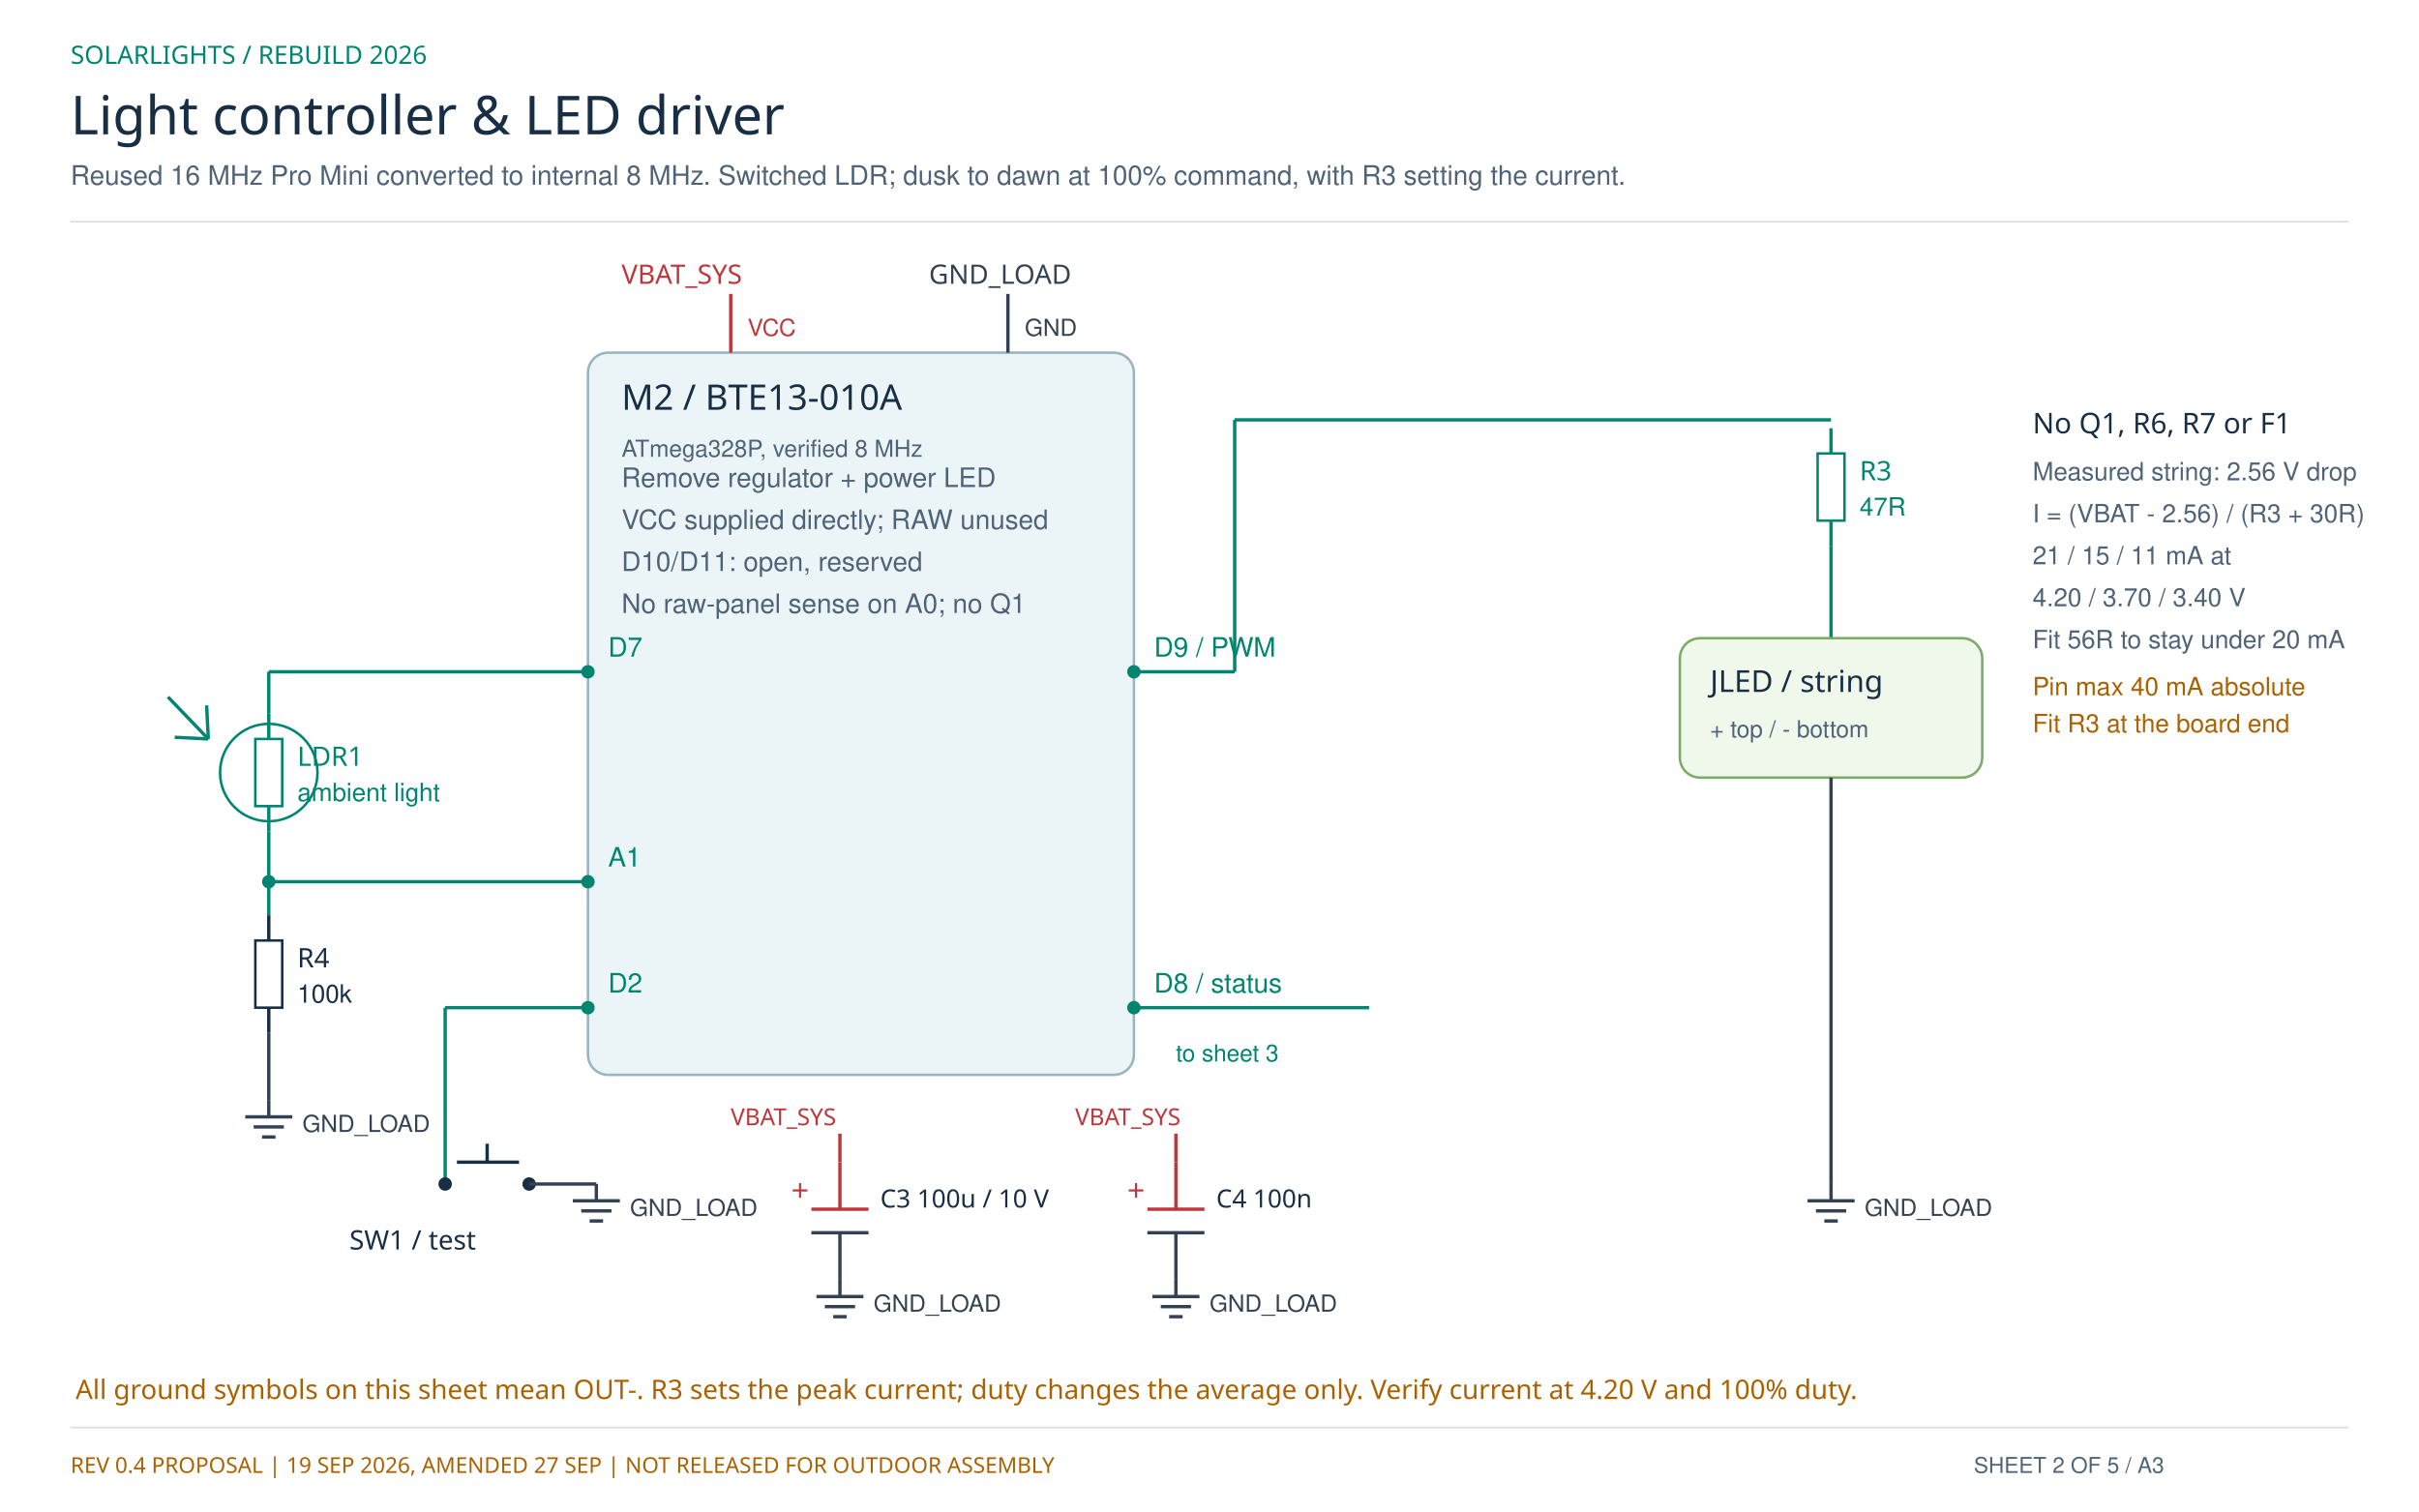
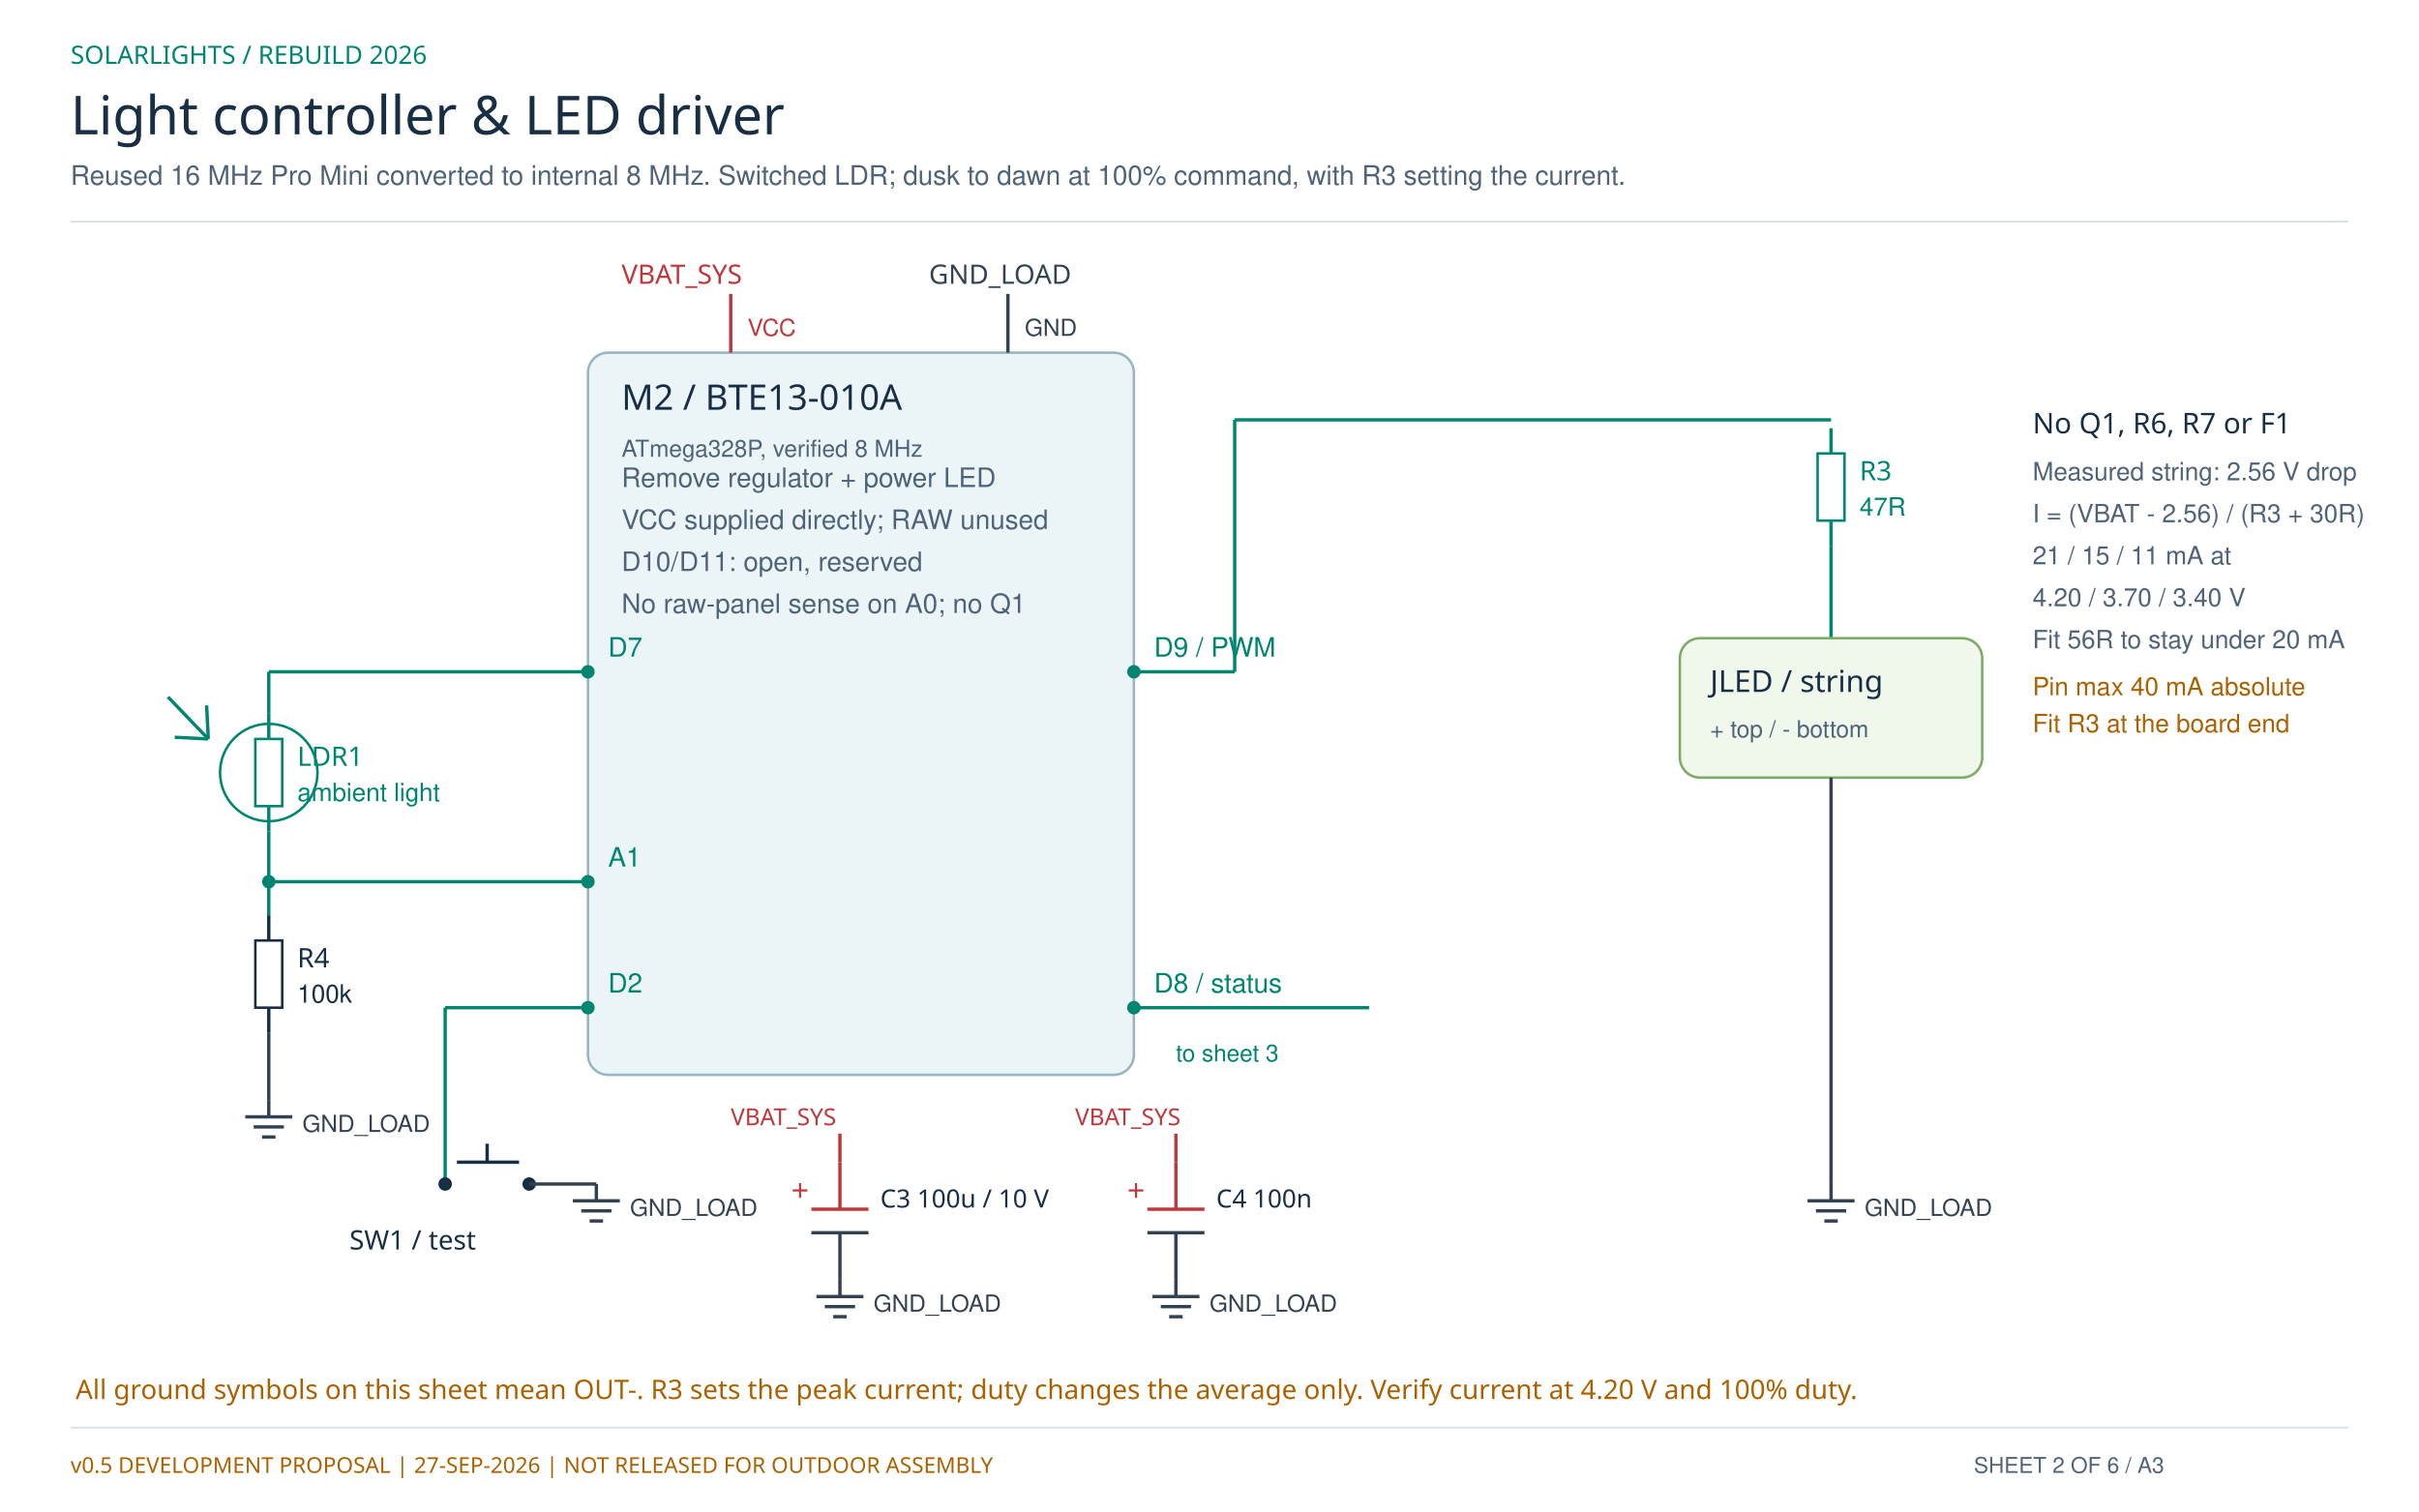
<svg xmlns="http://www.w3.org/2000/svg" width="1440" height="900" preserveAspectRatio="xMinYMin meet" viewBox="0 0 1440 900" version="1.0" fill-rule="evenodd">
  <clipPath id="clip">
    <rect x="0" y="0" width="1440" height="900" />
  </clipPath>
  <g id="group" transform="scale(1,-1) translate(0,-900)" style="clip-path: url(#clip)">
    <g transform="">
      <rect x="0" y="0" width="1440" height="900" style="stroke: rgb(100%,100%,100%); stroke-linecap: butt; stroke-width: 1.5; fill: rgb(100%,100%,100%); fill-rule: evenodd;" />
      <text x="42" y="862" style="font-family: Helvetica-Bold; font-size: 15px;fill: rgb(0%,52%,44%); stroke:none;" transform="translate(0,1724) scale(1,-1)">SOLARLIGHTS / REBUILD 2026</text>
      <text x="42" y="820" style="font-family: Helvetica-Bold; font-size: 32px;fill: rgb(9%,18%,27%); stroke:none;" transform="translate(0,1640) scale(1,-1)">Light controller &amp; LED driver</text>
      <text x="42" y="790" style="font-family: Helvetica; font-size: 16px;fill: rgb(31%,39%,47%); stroke:none;" transform="translate(0,1580) scale(1,-1)">Reused 16 MHz Pro Mini converted to internal 8 MHz. Switched LDR; dusk to dawn at 100% command, with R3 setting the current.</text>
      <path d="M 42,768 L 1398,768 Z" style="stroke: rgb(83%,87%,90%); stroke-linecap: butt; stroke-width: 1;" />
      <path d="M 42,50 L 1398,50 Z" style="stroke: rgb(83%,87%,90%); stroke-linecap: butt; stroke-width: 1;" />
-       <text x="42" y="23" style="font-family: Helvetica-Bold; font-size: 13px;fill: rgb(67%,38%,0%); stroke:none;" transform="translate(0,46) scale(1,-1)">REV 0.4 PROPOSAL  |  19 SEP 2026, AMENDED 27 SEP  |  NOT RELEASED FOR OUTDOOR ASSEMBLY</text>
-       <text x="1175" y="23" style="font-family: Helvetica; font-size: 13px;fill: rgb(31%,39%,47%); stroke:none;" transform="translate(0,46) scale(1,-1)">SHEET 2 OF 5 / A3</text>
+       <text x="42" y="23" style="font-family: Helvetica-Bold; font-size: 13px;fill: rgb(67%,38%,0%); stroke:none;" transform="translate(0,46) scale(1,-1)">v0.5 DEVELOPMENT PROPOSAL  |  27-SEP-2026  |  NOT RELEASED FOR OUTDOOR ASSEMBLY</text>
+       <text x="1175" y="23" style="font-family: Helvetica; font-size: 13px;fill: rgb(31%,39%,47%); stroke:none;" transform="translate(0,46) scale(1,-1)">SHEET 2 OF 6 / A3</text>
      <rect x="350" y="260" width="325" height="430" rx="12" ry="12" style="stroke: rgb(60%,71%,76%); stroke-linecap: butt; stroke-width: 1.5; fill: rgb(92%,96%,97%); fill-rule: evenodd;" />
      <text x="370" y="656" style="font-family: Helvetica-Bold; font-size: 21px;fill: rgb(9%,18%,27%); stroke:none;" transform="translate(0,1312) scale(1,-1)">M2 / BTE13-010A</text>
      <text x="370" y="628" style="font-family: Helvetica; font-size: 14px;fill: rgb(31%,39%,47%); stroke:none;" transform="translate(0,1256) scale(1,-1)">ATmega328P, verified 8 MHz</text>
      <text x="370" y="610" style="font-family: Helvetica; font-size: 16px;fill: rgb(31%,39%,47%); stroke:none;" transform="translate(0,1220) scale(1,-1)">Remove regulator + power LED</text>
      <text x="370" y="585" style="font-family: Helvetica; font-size: 16px;fill: rgb(31%,39%,47%); stroke:none;" transform="translate(0,1170) scale(1,-1)">VCC supplied directly; RAW unused</text>
      <text x="370" y="560" style="font-family: Helvetica; font-size: 16px;fill: rgb(31%,39%,47%); stroke:none;" transform="translate(0,1120) scale(1,-1)">D10/D11: open, reserved</text>
      <text x="370" y="535" style="font-family: Helvetica; font-size: 16px;fill: rgb(31%,39%,47%); stroke:none;" transform="translate(0,1070) scale(1,-1)">No raw-panel sense on A0; no Q1</text>
      <path d="M 435,725 L 435,690 Z" style="stroke: rgb(75%,21%,23%); stroke-linecap: butt; stroke-width: 2;" />
      <text x="370" y="731" style="font-family: Helvetica-Bold; font-size: 16px;fill: rgb(75%,21%,23%); stroke:none;" transform="translate(0,1462) scale(1,-1)">VBAT_SYS</text>
      <path d="M 600,725 L 600,690 Z" style="stroke: rgb(20%,26%,32%); stroke-linecap: butt; stroke-width: 2;" />
      <text x="553" y="731" style="font-family: Helvetica-Bold; font-size: 16px;fill: rgb(20%,26%,32%); stroke:none;" transform="translate(0,1462) scale(1,-1)">GND_LOAD</text>
      <text x="445" y="700" style="font-family: Helvetica; font-size: 14px;fill: rgb(75%,21%,23%); stroke:none;" transform="translate(0,1400) scale(1,-1)">VCC</text>
      <text x="610" y="700" style="font-family: Helvetica; font-size: 14px;fill: rgb(20%,26%,32%); stroke:none;" transform="translate(0,1400) scale(1,-1)">GND</text>
      <circle cx="350" cy="500" r="4" style="stroke: none; stroke-linecap: butt; stroke-width: 1; fill: rgb(0%,52%,44%); fill-rule: evenodd;" />
      <text x="362" y="509" style="font-family: Helvetica; font-size: 16px;fill: rgb(0%,52%,44%); stroke:none;" transform="translate(0,1018) scale(1,-1)">D7</text>
      <path d="M 350,500 L 160,500 Z" style="stroke: rgb(0%,52%,44%); stroke-linecap: butt; stroke-width: 2;" />
      <path d="M 160,500 L 160,475 Z" style="stroke: rgb(0%,52%,44%); stroke-linecap: butt; stroke-width: 2;" />
      <path d="M 160,475 L 160,460 Z" style="stroke: rgb(0%,52%,44%); stroke-linecap: butt; stroke-width: 2;" />
      <rect x="152" y="420" width="16" height="40" style="stroke: rgb(0%,52%,44%); stroke-linecap: butt; stroke-width: 1.5; fill: rgb(100%,100%,100%); fill-rule: evenodd;" />
      <path d="M 160,420 L 160,405 Z" style="stroke: rgb(0%,52%,44%); stroke-linecap: butt; stroke-width: 2;" />
      <text x="177" y="444" style="font-family: Helvetica-Bold; font-size: 16px;fill: rgb(0%,52%,44%); stroke:none;" transform="translate(0,888) scale(1,-1)">LDR1</text>
      <text x="177" y="423" style="font-family: Helvetica; font-size: 15px;fill: rgb(0%,52%,44%); stroke:none;" transform="translate(0,846) scale(1,-1)">ambient light</text>
      <circle cx="160" cy="440" r="29" style="stroke: rgb(0%,52%,44%); stroke-linecap: butt; stroke-width: 1.5; fill: none; fill-rule: evenodd;" />
      <path d="M 100,485 L 124,460 Z" style="stroke: rgb(0%,52%,44%); stroke-linecap: butt; stroke-width: 2;" />
      <path d="M 104,461 L 124,460 Z" style="stroke: rgb(0%,52%,44%); stroke-linecap: butt; stroke-width: 2;" />
      <path d="M 123,480 L 124,460 Z" style="stroke: rgb(0%,52%,44%); stroke-linecap: butt; stroke-width: 2;" />
      <path d="M 160,405 L 160,375 Z" style="stroke: rgb(0%,52%,44%); stroke-linecap: butt; stroke-width: 2;" />
      <circle cx="160" cy="375" r="4" style="stroke: none; stroke-linecap: butt; stroke-width: 1; fill: rgb(0%,52%,44%); fill-rule: evenodd;" />
      <path d="M 160,375 L 350,375 Z" style="stroke: rgb(0%,52%,44%); stroke-linecap: butt; stroke-width: 2;" />
      <circle cx="350" cy="375" r="4" style="stroke: none; stroke-linecap: butt; stroke-width: 1; fill: rgb(0%,52%,44%); fill-rule: evenodd;" />
      <text x="362" y="384" style="font-family: Helvetica; font-size: 16px;fill: rgb(0%,52%,44%); stroke:none;" transform="translate(0,768) scale(1,-1)">A1</text>
      <path d="M 160,375 L 160,355 Z" style="stroke: rgb(0%,52%,44%); stroke-linecap: butt; stroke-width: 2;" />
      <path d="M 160,355 L 160,340 Z" style="stroke: rgb(9%,18%,27%); stroke-linecap: butt; stroke-width: 2;" />
      <rect x="152" y="300" width="16" height="40" style="stroke: rgb(9%,18%,27%); stroke-linecap: butt; stroke-width: 1.5; fill: rgb(100%,100%,100%); fill-rule: evenodd;" />
      <path d="M 160,300 L 160,285 Z" style="stroke: rgb(9%,18%,27%); stroke-linecap: butt; stroke-width: 2;" />
      <text x="177" y="324" style="font-family: Helvetica-Bold; font-size: 16px;fill: rgb(9%,18%,27%); stroke:none;" transform="translate(0,648) scale(1,-1)">R4</text>
      <text x="177" y="303" style="font-family: Helvetica; font-size: 15px;fill: rgb(9%,18%,27%); stroke:none;" transform="translate(0,606) scale(1,-1)">100k</text>
      <path d="M 160,285 L 160,245 Z" style="stroke: rgb(20%,26%,32%); stroke-linecap: butt; stroke-width: 2;" />
      <path d="M 160,245 L 160,235 Z" style="stroke: rgb(20%,26%,32%); stroke-linecap: butt; stroke-width: 2;" />
      <path d="M 146,235 L 174,235 Z" style="stroke: rgb(20%,26%,32%); stroke-linecap: butt; stroke-width: 2;" />
      <path d="M 151,229 L 169,229 Z" style="stroke: rgb(20%,26%,32%); stroke-linecap: butt; stroke-width: 2;" />
      <path d="M 156,223 L 164,223 Z" style="stroke: rgb(20%,26%,32%); stroke-linecap: butt; stroke-width: 2;" />
      <text x="180" y="226" style="font-family: Helvetica; font-size: 14px;fill: rgb(20%,26%,32%); stroke:none;" transform="translate(0,452) scale(1,-1)">GND_LOAD</text>
      <circle cx="350" cy="300" r="4" style="stroke: none; stroke-linecap: butt; stroke-width: 1; fill: rgb(0%,52%,44%); fill-rule: evenodd;" />
      <text x="362" y="309" style="font-family: Helvetica; font-size: 16px;fill: rgb(0%,52%,44%); stroke:none;" transform="translate(0,618) scale(1,-1)">D2</text>
      <path d="M 265,300 L 350,300 Z" style="stroke: rgb(0%,52%,44%); stroke-linecap: butt; stroke-width: 2;" />
      <path d="M 265,300 L 265,195 Z" style="stroke: rgb(0%,52%,44%); stroke-linecap: butt; stroke-width: 2;" />
      <circle cx="265" cy="195" r="4" style="stroke: none; stroke-linecap: butt; stroke-width: 1; fill: rgb(9%,18%,27%); fill-rule: evenodd;" />
      <circle cx="315" cy="195" r="4" style="stroke: none; stroke-linecap: butt; stroke-width: 1; fill: rgb(9%,18%,27%); fill-rule: evenodd;" />
      <path d="M 272,208 L 309,208 Z" style="stroke: rgb(9%,18%,27%); stroke-linecap: butt; stroke-width: 2;" />
      <path d="M 290,219 L 290,208 Z" style="stroke: rgb(9%,18%,27%); stroke-linecap: butt; stroke-width: 2;" />
      <path d="M 315,195 L 355,195 Z" style="stroke: rgb(20%,26%,32%); stroke-linecap: butt; stroke-width: 2;" />
      <path d="M 355,195 L 355,185 Z" style="stroke: rgb(20%,26%,32%); stroke-linecap: butt; stroke-width: 2;" />
      <path d="M 341,185 L 369,185 Z" style="stroke: rgb(20%,26%,32%); stroke-linecap: butt; stroke-width: 2;" />
      <path d="M 346,179 L 364,179 Z" style="stroke: rgb(20%,26%,32%); stroke-linecap: butt; stroke-width: 2;" />
      <path d="M 351,173 L 359,173 Z" style="stroke: rgb(20%,26%,32%); stroke-linecap: butt; stroke-width: 2;" />
      <text x="375" y="176" style="font-family: Helvetica; font-size: 14px;fill: rgb(20%,26%,32%); stroke:none;" transform="translate(0,352) scale(1,-1)">GND_LOAD</text>
      <text x="208" y="156" style="font-family: Helvetica-Bold; font-size: 16px;fill: rgb(9%,18%,27%); stroke:none;" transform="translate(0,312) scale(1,-1)">SW1 / test</text>
      <circle cx="675" cy="500" r="4" style="stroke: none; stroke-linecap: butt; stroke-width: 1; fill: rgb(0%,52%,44%); fill-rule: evenodd;" />
      <text x="687" y="509" style="font-family: Helvetica; font-size: 16px;fill: rgb(0%,52%,44%); stroke:none;" transform="translate(0,1018) scale(1,-1)">D9 / PWM</text>
      <path d="M 675,500 L 735,500 Z" style="stroke: rgb(0%,52%,44%); stroke-linecap: butt; stroke-width: 2;" />
      <path d="M 735,500 L 735,650 Z" style="stroke: rgb(0%,52%,44%); stroke-linecap: butt; stroke-width: 2;" />
      <path d="M 735,650 L 1090,650 Z" style="stroke: rgb(0%,52%,44%); stroke-linecap: butt; stroke-width: 2;" />
      <path d="M 1090,645 L 1090,630 Z" style="stroke: rgb(0%,52%,44%); stroke-linecap: butt; stroke-width: 2;" />
      <rect x="1082" y="590" width="16" height="40" style="stroke: rgb(0%,52%,44%); stroke-linecap: butt; stroke-width: 1.5; fill: rgb(100%,100%,100%); fill-rule: evenodd;" />
      <path d="M 1090,590 L 1090,575 Z" style="stroke: rgb(0%,52%,44%); stroke-linecap: butt; stroke-width: 2;" />
      <text x="1107" y="614" style="font-family: Helvetica-Bold; font-size: 16px;fill: rgb(0%,52%,44%); stroke:none;" transform="translate(0,1228) scale(1,-1)">R3</text>
      <text x="1107" y="593" style="font-family: Helvetica; font-size: 15px;fill: rgb(0%,52%,44%); stroke:none;" transform="translate(0,1186) scale(1,-1)">47R</text>
      <path d="M 1090,575 L 1090,520 Z" style="stroke: rgb(0%,52%,44%); stroke-linecap: butt; stroke-width: 2;" />
      <rect x="1000" y="437" width="180" height="83" rx="12" ry="12" style="stroke: rgb(49%,67%,40%); stroke-linecap: butt; stroke-width: 1.5; fill: rgb(94%,97%,92%); fill-rule: evenodd;" />
      <text x="1018" y="488" style="font-family: Helvetica-Bold; font-size: 18px;fill: rgb(9%,18%,27%); stroke:none;" transform="translate(0,976) scale(1,-1)">JLED / string</text>
      <text x="1018" y="461" style="font-family: Helvetica; font-size: 14px;fill: rgb(31%,39%,47%); stroke:none;" transform="translate(0,922) scale(1,-1)">+ top / - bottom</text>
      <path d="M 1090,437 L 1090,195 Z" style="stroke: rgb(20%,26%,32%); stroke-linecap: butt; stroke-width: 2;" />
      <path d="M 1090,195 L 1090,185 Z" style="stroke: rgb(20%,26%,32%); stroke-linecap: butt; stroke-width: 2;" />
      <path d="M 1076,185 L 1104,185 Z" style="stroke: rgb(20%,26%,32%); stroke-linecap: butt; stroke-width: 2;" />
      <path d="M 1081,179 L 1099,179 Z" style="stroke: rgb(20%,26%,32%); stroke-linecap: butt; stroke-width: 2;" />
      <path d="M 1086,173 L 1094,173 Z" style="stroke: rgb(20%,26%,32%); stroke-linecap: butt; stroke-width: 2;" />
      <text x="1110" y="176" style="font-family: Helvetica; font-size: 14px;fill: rgb(20%,26%,32%); stroke:none;" transform="translate(0,352) scale(1,-1)">GND_LOAD</text>
      <text x="1210" y="642" style="font-family: Helvetica-Bold; font-size: 17px;fill: rgb(9%,18%,27%); stroke:none;" transform="translate(0,1284) scale(1,-1)">No Q1, R6, R7 or F1</text>
      <text x="1210" y="614" style="font-family: Helvetica; font-size: 15px;fill: rgb(31%,39%,47%); stroke:none;" transform="translate(0,1228) scale(1,-1)">Measured string: 2.56 V drop</text>
      <text x="1210" y="589" style="font-family: Helvetica; font-size: 15px;fill: rgb(31%,39%,47%); stroke:none;" transform="translate(0,1178) scale(1,-1)">I = (VBAT - 2.56) / (R3 + 30R)</text>
      <text x="1210" y="564" style="font-family: Helvetica; font-size: 15px;fill: rgb(31%,39%,47%); stroke:none;" transform="translate(0,1128) scale(1,-1)">21 / 15 / 11 mA at</text>
      <text x="1210" y="539" style="font-family: Helvetica; font-size: 15px;fill: rgb(31%,39%,47%); stroke:none;" transform="translate(0,1078) scale(1,-1)">4.20 / 3.70 / 3.40 V</text>
      <text x="1210" y="514" style="font-family: Helvetica; font-size: 15px;fill: rgb(31%,39%,47%); stroke:none;" transform="translate(0,1028) scale(1,-1)">Fit 56R to stay under 20 mA</text>
      <text x="1210" y="486" style="font-family: Helvetica; font-size: 15px;fill: rgb(67%,38%,0%); stroke:none;" transform="translate(0,972) scale(1,-1)">Pin max 40 mA absolute</text>
      <text x="1210" y="464" style="font-family: Helvetica; font-size: 15px;fill: rgb(67%,38%,0%); stroke:none;" transform="translate(0,928) scale(1,-1)">Fit R3 at the board end</text>
      <circle cx="675" cy="300" r="4" style="stroke: none; stroke-linecap: butt; stroke-width: 1; fill: rgb(0%,52%,44%); fill-rule: evenodd;" />
      <text x="687" y="309" style="font-family: Helvetica; font-size: 16px;fill: rgb(0%,52%,44%); stroke:none;" transform="translate(0,618) scale(1,-1)">D8 / status</text>
      <path d="M 675,300 L 815,300 Z" style="stroke: rgb(0%,52%,44%); stroke-linecap: butt; stroke-width: 2;" />
      <text x="700" y="268" style="font-family: Helvetica; font-size: 14px;fill: rgb(0%,52%,44%); stroke:none;" transform="translate(0,536) scale(1,-1)">to sheet 3</text>
      <path d="M 500,208 L 500,180 Z" style="stroke: rgb(75%,21%,23%); stroke-linecap: butt; stroke-width: 2;" />
      <path d="M 483,180 L 517,180 Z" style="stroke: rgb(75%,21%,23%); stroke-linecap: butt; stroke-width: 2;" />
      <path d="M 483,166 L 517,166 Z" style="stroke: rgb(20%,26%,32%); stroke-linecap: butt; stroke-width: 2;" />
      <path d="M 500,166 L 500,138 Z" style="stroke: rgb(20%,26%,32%); stroke-linecap: butt; stroke-width: 2;" />
      <text x="524" y="181" style="font-family: Helvetica-Bold; font-size: 15px;fill: rgb(9%,18%,27%); stroke:none;" transform="translate(0,362) scale(1,-1)">C3 100u / 10 V</text>
      <text x="471" y="187" style="font-family: Helvetica; font-size: 18px;fill: rgb(75%,21%,23%); stroke:none;" transform="translate(0,374) scale(1,-1)">+</text>
      <path d="M 500,225 L 500,208 Z" style="stroke: rgb(75%,21%,23%); stroke-linecap: butt; stroke-width: 2;" />
      <text x="435" y="230" style="font-family: Helvetica-Bold; font-size: 14px;fill: rgb(75%,21%,23%); stroke:none;" transform="translate(0,460) scale(1,-1)">VBAT_SYS</text>
      <path d="M 500,138 L 500,128 Z" style="stroke: rgb(20%,26%,32%); stroke-linecap: butt; stroke-width: 2;" />
      <path d="M 486,128 L 514,128 Z" style="stroke: rgb(20%,26%,32%); stroke-linecap: butt; stroke-width: 2;" />
      <path d="M 491,122 L 509,122 Z" style="stroke: rgb(20%,26%,32%); stroke-linecap: butt; stroke-width: 2;" />
      <path d="M 496,116 L 504,116 Z" style="stroke: rgb(20%,26%,32%); stroke-linecap: butt; stroke-width: 2;" />
      <text x="520" y="119" style="font-family: Helvetica; font-size: 14px;fill: rgb(20%,26%,32%); stroke:none;" transform="translate(0,238) scale(1,-1)">GND_LOAD</text>
      <path d="M 700,208 L 700,180 Z" style="stroke: rgb(75%,21%,23%); stroke-linecap: butt; stroke-width: 2;" />
      <path d="M 683,180 L 717,180 Z" style="stroke: rgb(75%,21%,23%); stroke-linecap: butt; stroke-width: 2;" />
      <path d="M 683,166 L 717,166 Z" style="stroke: rgb(20%,26%,32%); stroke-linecap: butt; stroke-width: 2;" />
      <path d="M 700,166 L 700,138 Z" style="stroke: rgb(20%,26%,32%); stroke-linecap: butt; stroke-width: 2;" />
      <text x="724" y="181" style="font-family: Helvetica-Bold; font-size: 15px;fill: rgb(9%,18%,27%); stroke:none;" transform="translate(0,362) scale(1,-1)">C4 100n</text>
      <text x="671" y="187" style="font-family: Helvetica; font-size: 18px;fill: rgb(75%,21%,23%); stroke:none;" transform="translate(0,374) scale(1,-1)">+</text>
      <path d="M 700,225 L 700,208 Z" style="stroke: rgb(75%,21%,23%); stroke-linecap: butt; stroke-width: 2;" />
      <text x="640" y="230" style="font-family: Helvetica-Bold; font-size: 14px;fill: rgb(75%,21%,23%); stroke:none;" transform="translate(0,460) scale(1,-1)">VBAT_SYS</text>
      <path d="M 700,138 L 700,128 Z" style="stroke: rgb(20%,26%,32%); stroke-linecap: butt; stroke-width: 2;" />
      <path d="M 686,128 L 714,128 Z" style="stroke: rgb(20%,26%,32%); stroke-linecap: butt; stroke-width: 2;" />
      <path d="M 691,122 L 709,122 Z" style="stroke: rgb(20%,26%,32%); stroke-linecap: butt; stroke-width: 2;" />
      <path d="M 696,116 L 704,116 Z" style="stroke: rgb(20%,26%,32%); stroke-linecap: butt; stroke-width: 2;" />
      <text x="720" y="119" style="font-family: Helvetica; font-size: 14px;fill: rgb(20%,26%,32%); stroke:none;" transform="translate(0,238) scale(1,-1)">GND_LOAD</text>
      <text x="45" y="67" style="font-family: Helvetica-Bold; font-size: 16px;fill: rgb(67%,38%,0%); stroke:none;" transform="translate(0,134) scale(1,-1)">All ground symbols on this sheet mean OUT-. R3 sets the peak current; duty changes the average only. Verify current at 4.20 V and 100% duty.</text>
    </g>
  </g>
</svg>
